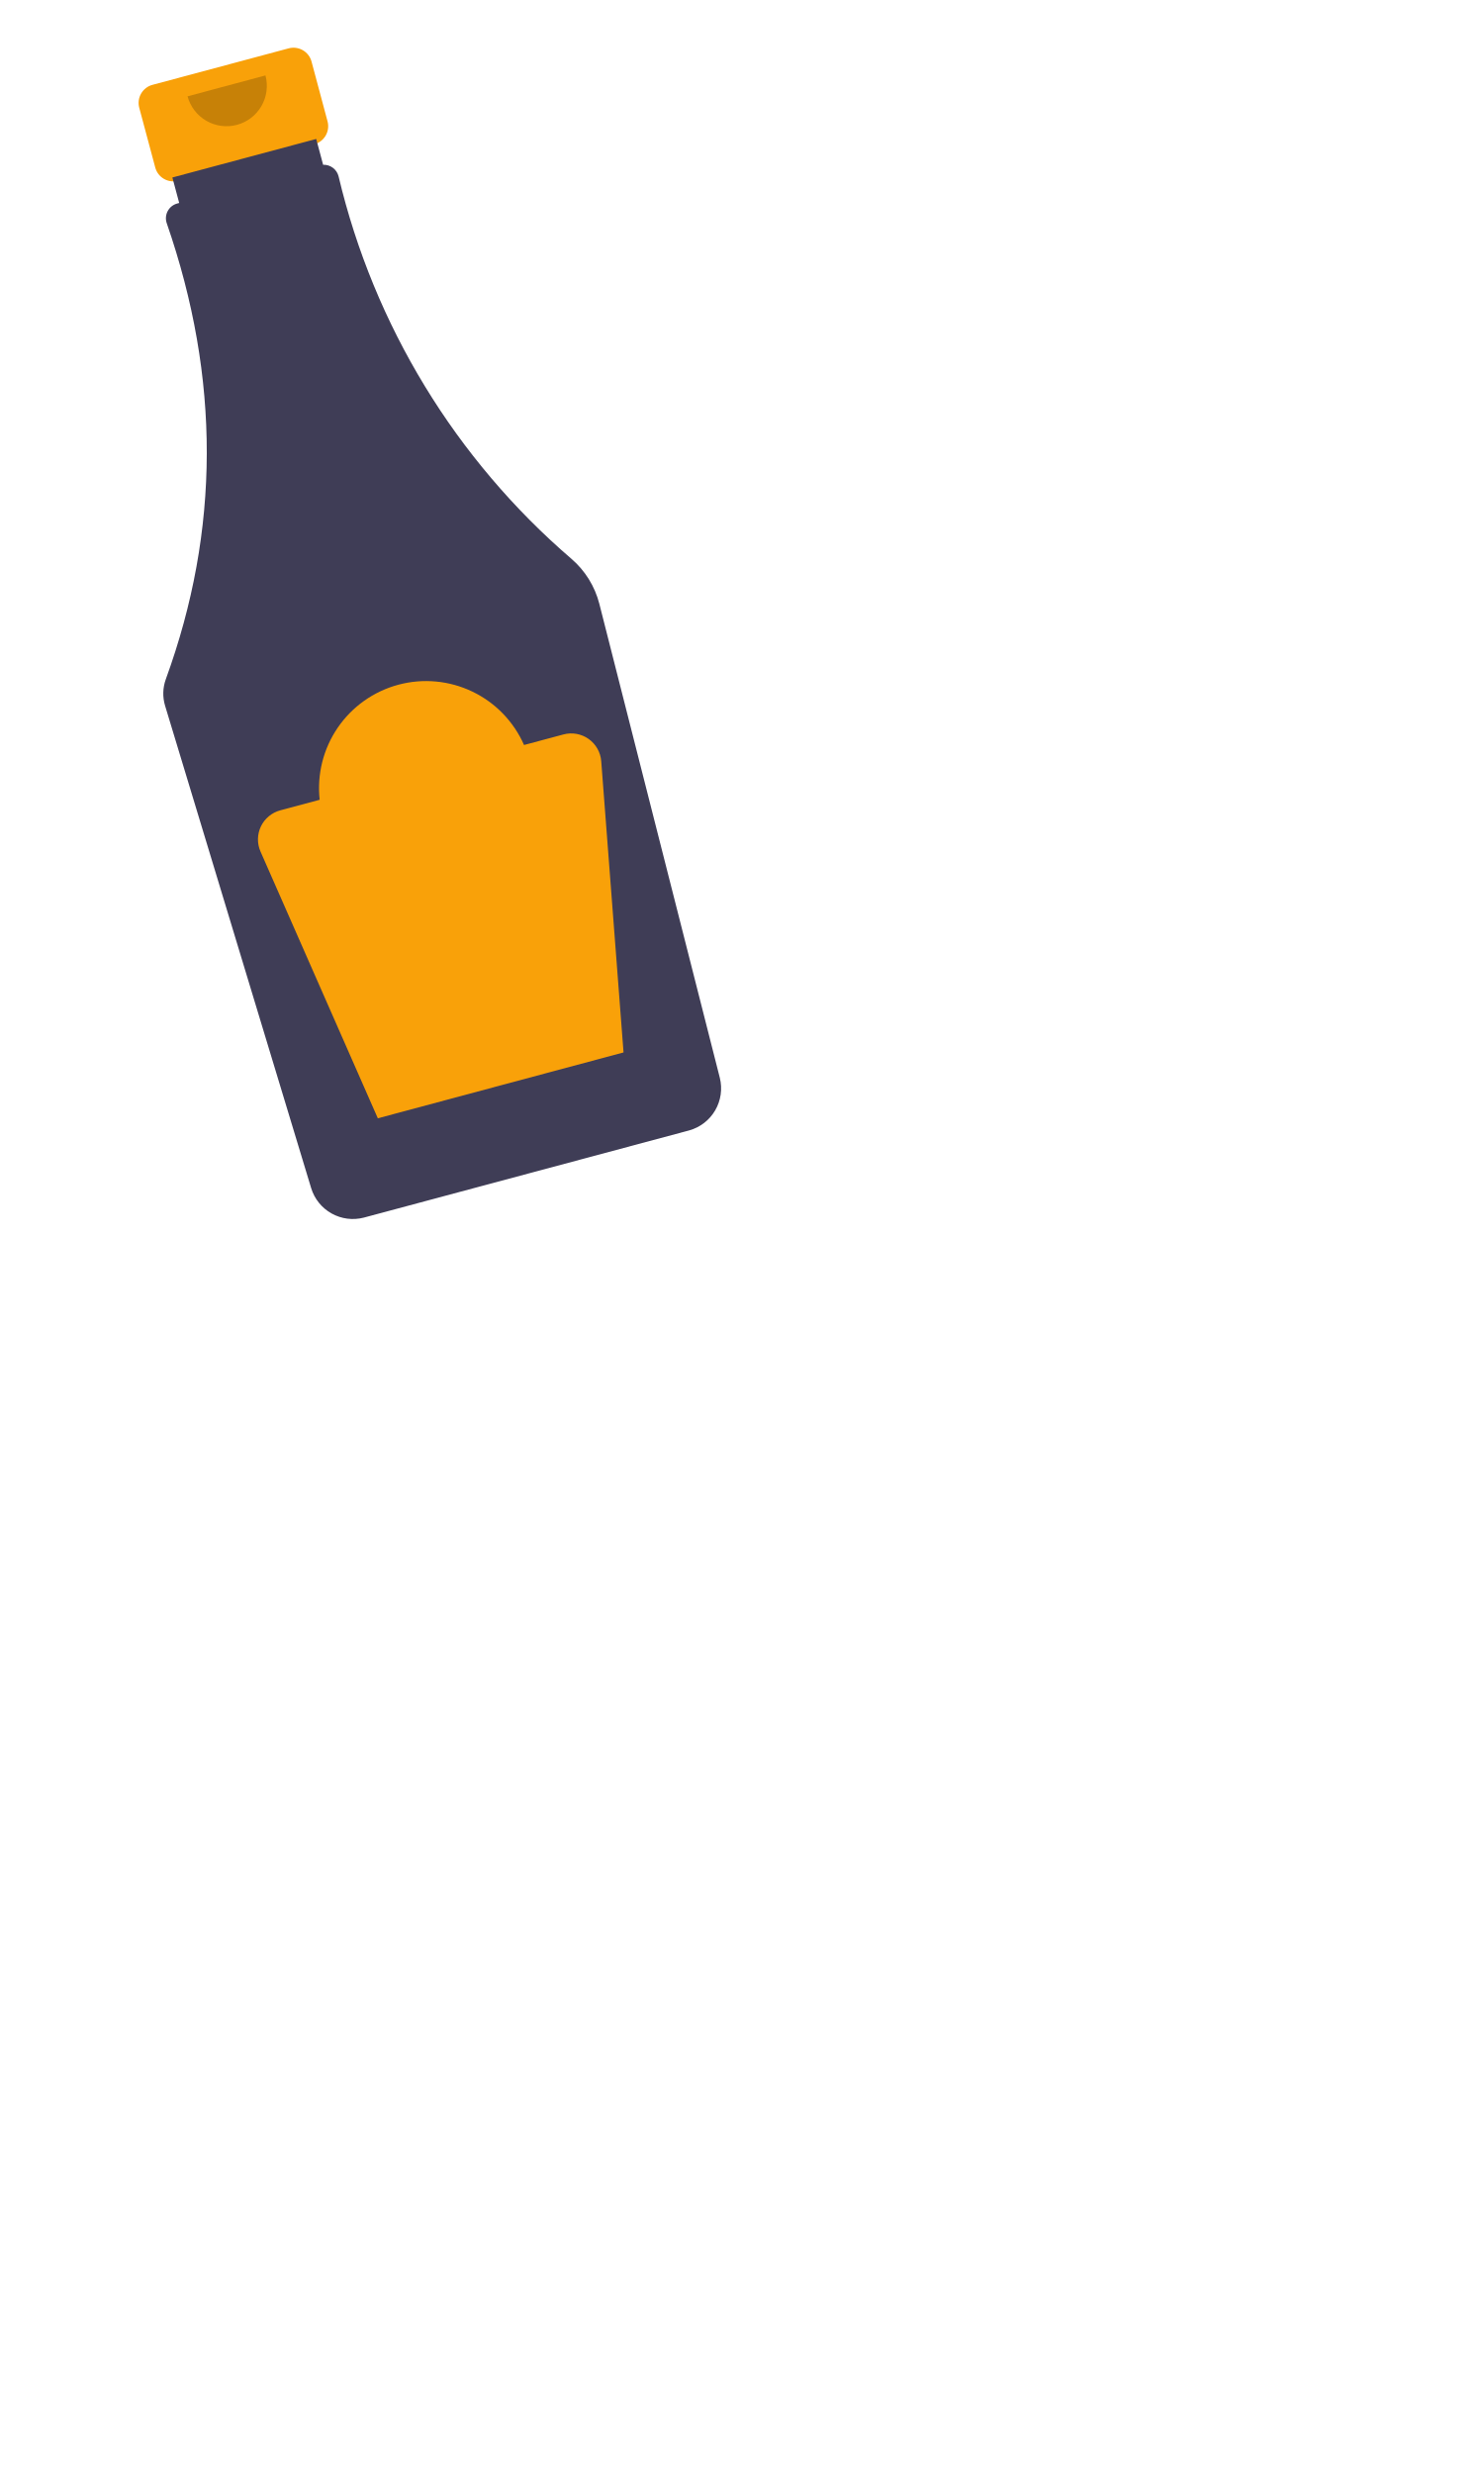
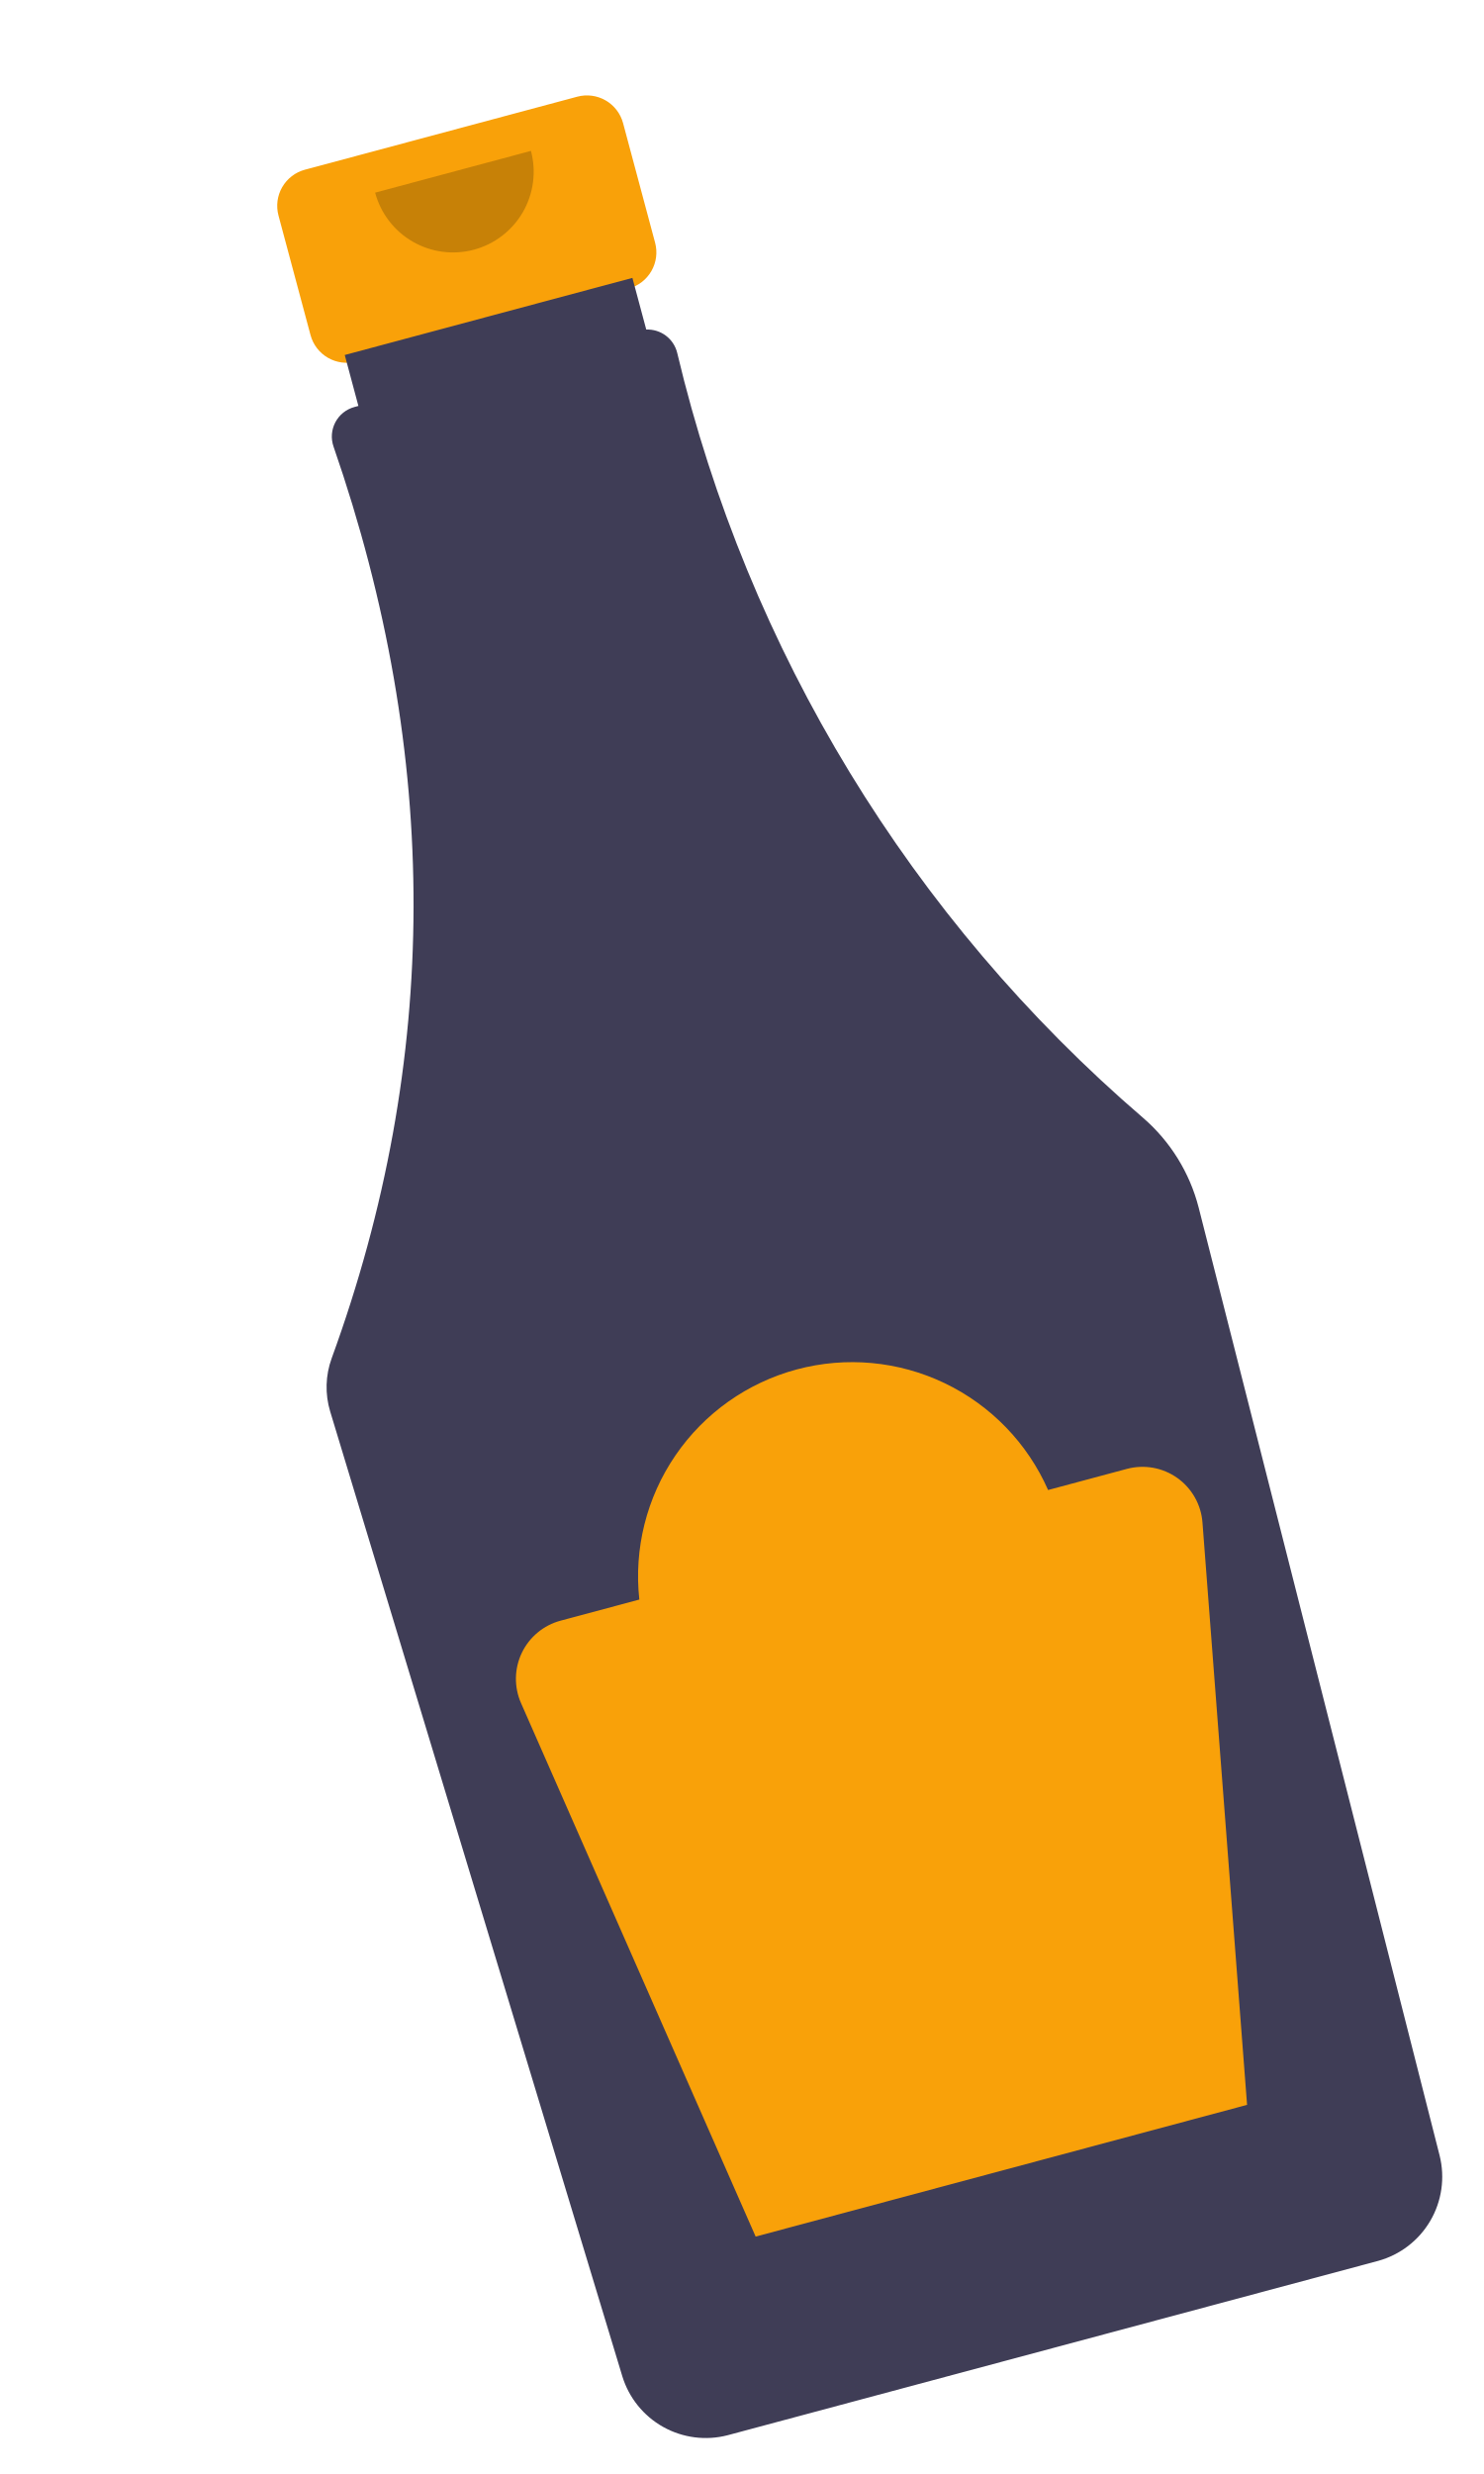
- <svg xmlns="http://www.w3.org/2000/svg" width="162" height="270" viewBox="0 0 162 270" fill="none">
+ <svg xmlns="http://www.w3.org/2000/svg" width="81" height="135" viewBox="0 0 81 135" fill="none">
  <path d="M31.51 5.276L16.643 9.26C16.12 9.4 15.675 9.742 15.404 10.211C15.133 10.679 15.06 11.236 15.2 11.759L16.949 18.285C17.089 18.807 17.431 19.253 17.899 19.523C18.368 19.794 18.925 19.867 19.448 19.727L21.911 19.067L24.531 28.845L34.471 26.181L31.851 16.404L34.314 15.744C34.837 15.604 35.283 15.262 35.553 14.793C35.824 14.325 35.897 13.768 35.757 13.245L34.009 6.719C33.869 6.197 33.527 5.751 33.058 5.48C32.589 5.21 32.032 5.136 31.51 5.276Z" fill="#F9A109" />
  <path d="M62.402 61.007C49.728 50.124 40.823 35.508 36.963 19.255C36.872 18.88 36.654 18.549 36.346 18.317C36.038 18.085 35.659 17.967 35.274 17.983L34.518 15.164L18.817 19.371L19.562 22.151L19.346 22.209C19.125 22.269 18.918 22.373 18.739 22.516C18.56 22.659 18.412 22.838 18.305 23.041C18.198 23.243 18.134 23.466 18.116 23.695C18.099 23.923 18.13 24.153 18.205 24.369C24.062 41.281 24.029 57.863 18.104 74.116C17.763 75.05 17.734 76.07 18.022 77.022L33.968 129.669C34.327 130.842 35.125 131.832 36.196 132.431C37.267 133.03 38.528 133.193 39.715 132.885L75.229 123.369C76.425 123.038 77.445 122.253 78.071 121.181C78.697 120.11 78.879 118.836 78.58 117.631L65.425 65.892C64.938 63.994 63.883 62.29 62.402 61.007V61.007Z" fill="#3F3D56" />
  <path opacity="0.2" d="M28.98 8.233C29.282 9.361 29.124 10.563 28.54 11.574C27.956 12.585 26.995 13.323 25.867 13.625C24.739 13.927 23.538 13.769 22.526 13.185C21.515 12.601 20.777 11.64 20.475 10.512" fill="black" />
  <path d="M61.507 80.154L57.207 81.306C56.082 78.752 54.081 76.685 51.565 75.478C49.048 74.271 46.183 74.005 43.488 74.727C40.792 75.45 38.444 77.113 36.868 79.416C35.292 81.719 34.593 84.51 34.896 87.284L30.595 88.437C30.138 88.559 29.712 88.779 29.348 89.082C28.983 89.384 28.688 89.762 28.483 90.189C28.278 90.616 28.168 91.083 28.16 91.556C28.153 92.03 28.247 92.5 28.438 92.933L41.245 122.045L68.068 114.857L65.633 83.076C65.597 82.595 65.454 82.128 65.216 81.708C64.978 81.288 64.65 80.925 64.257 80.646C63.863 80.367 63.412 80.178 62.937 80.093C62.462 80.008 61.973 80.029 61.507 80.154Z" fill="#F9A109" />
</svg>
